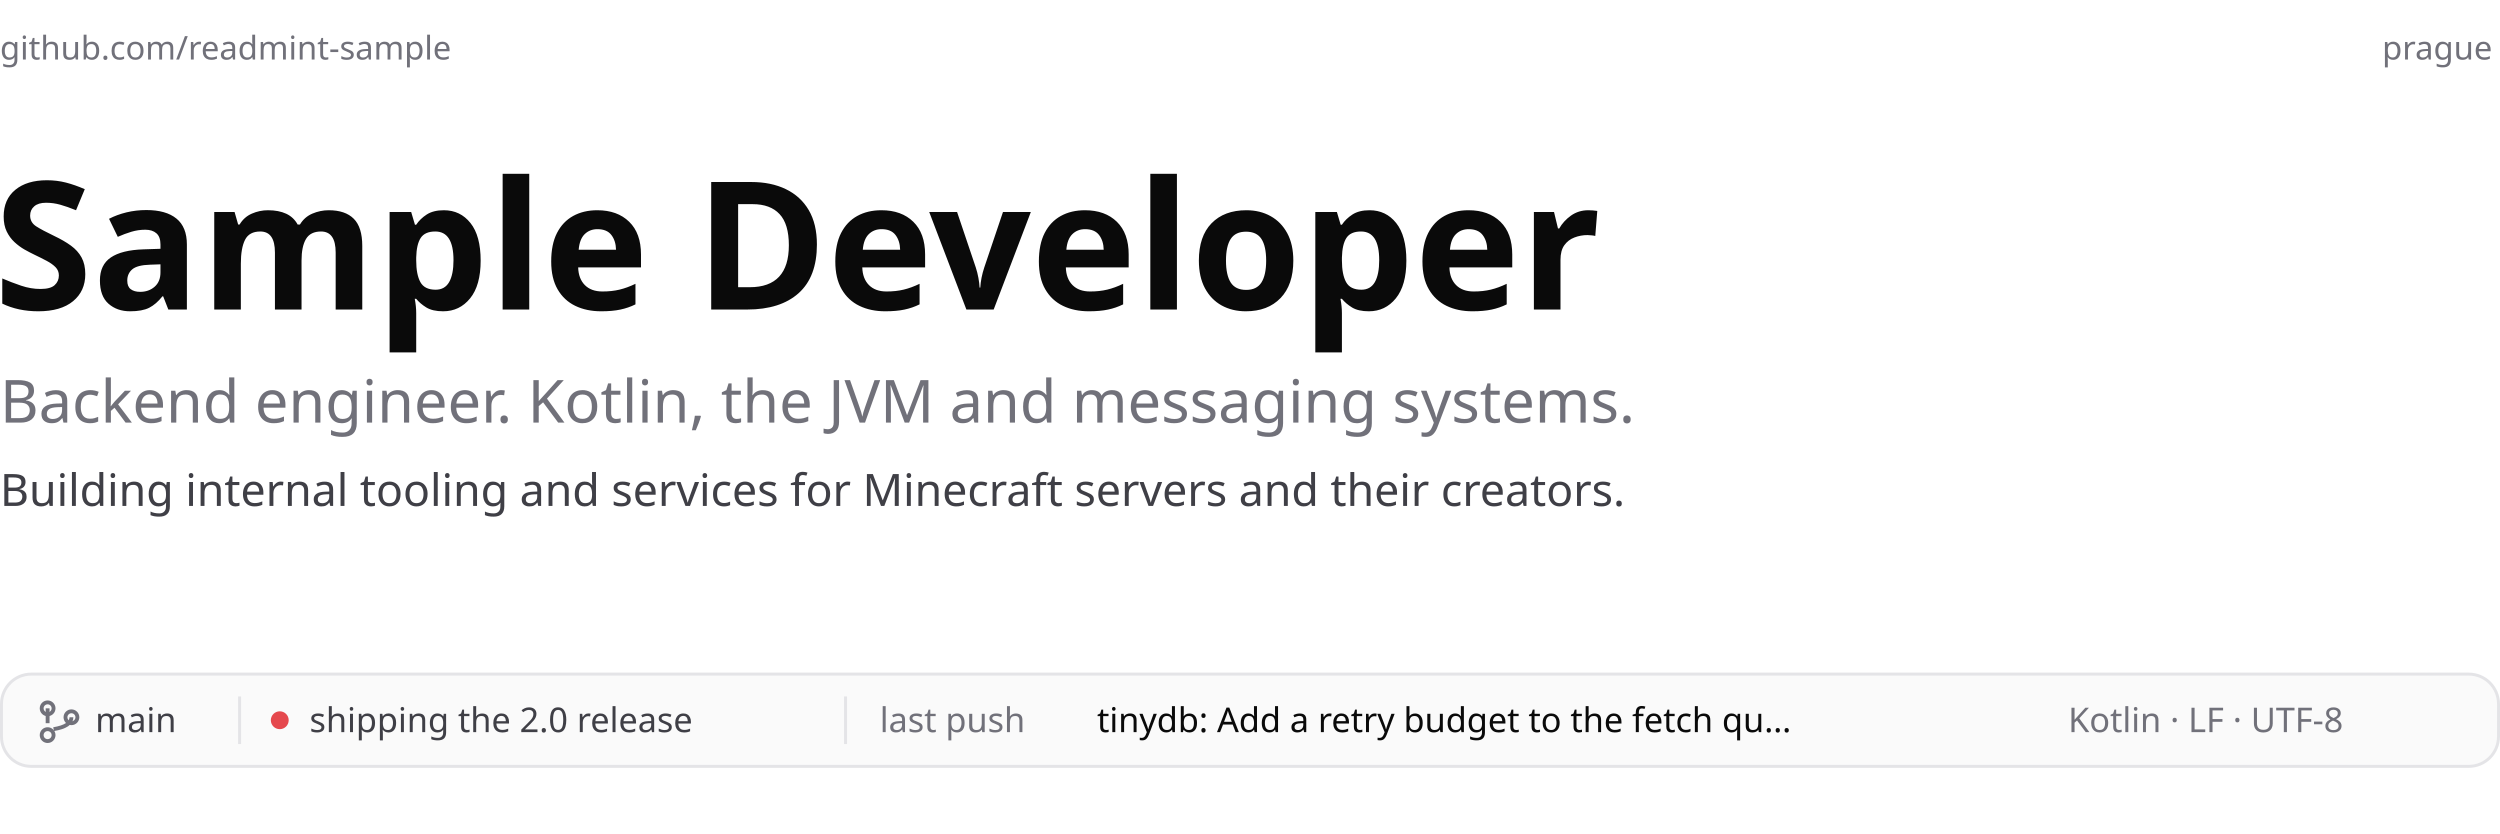
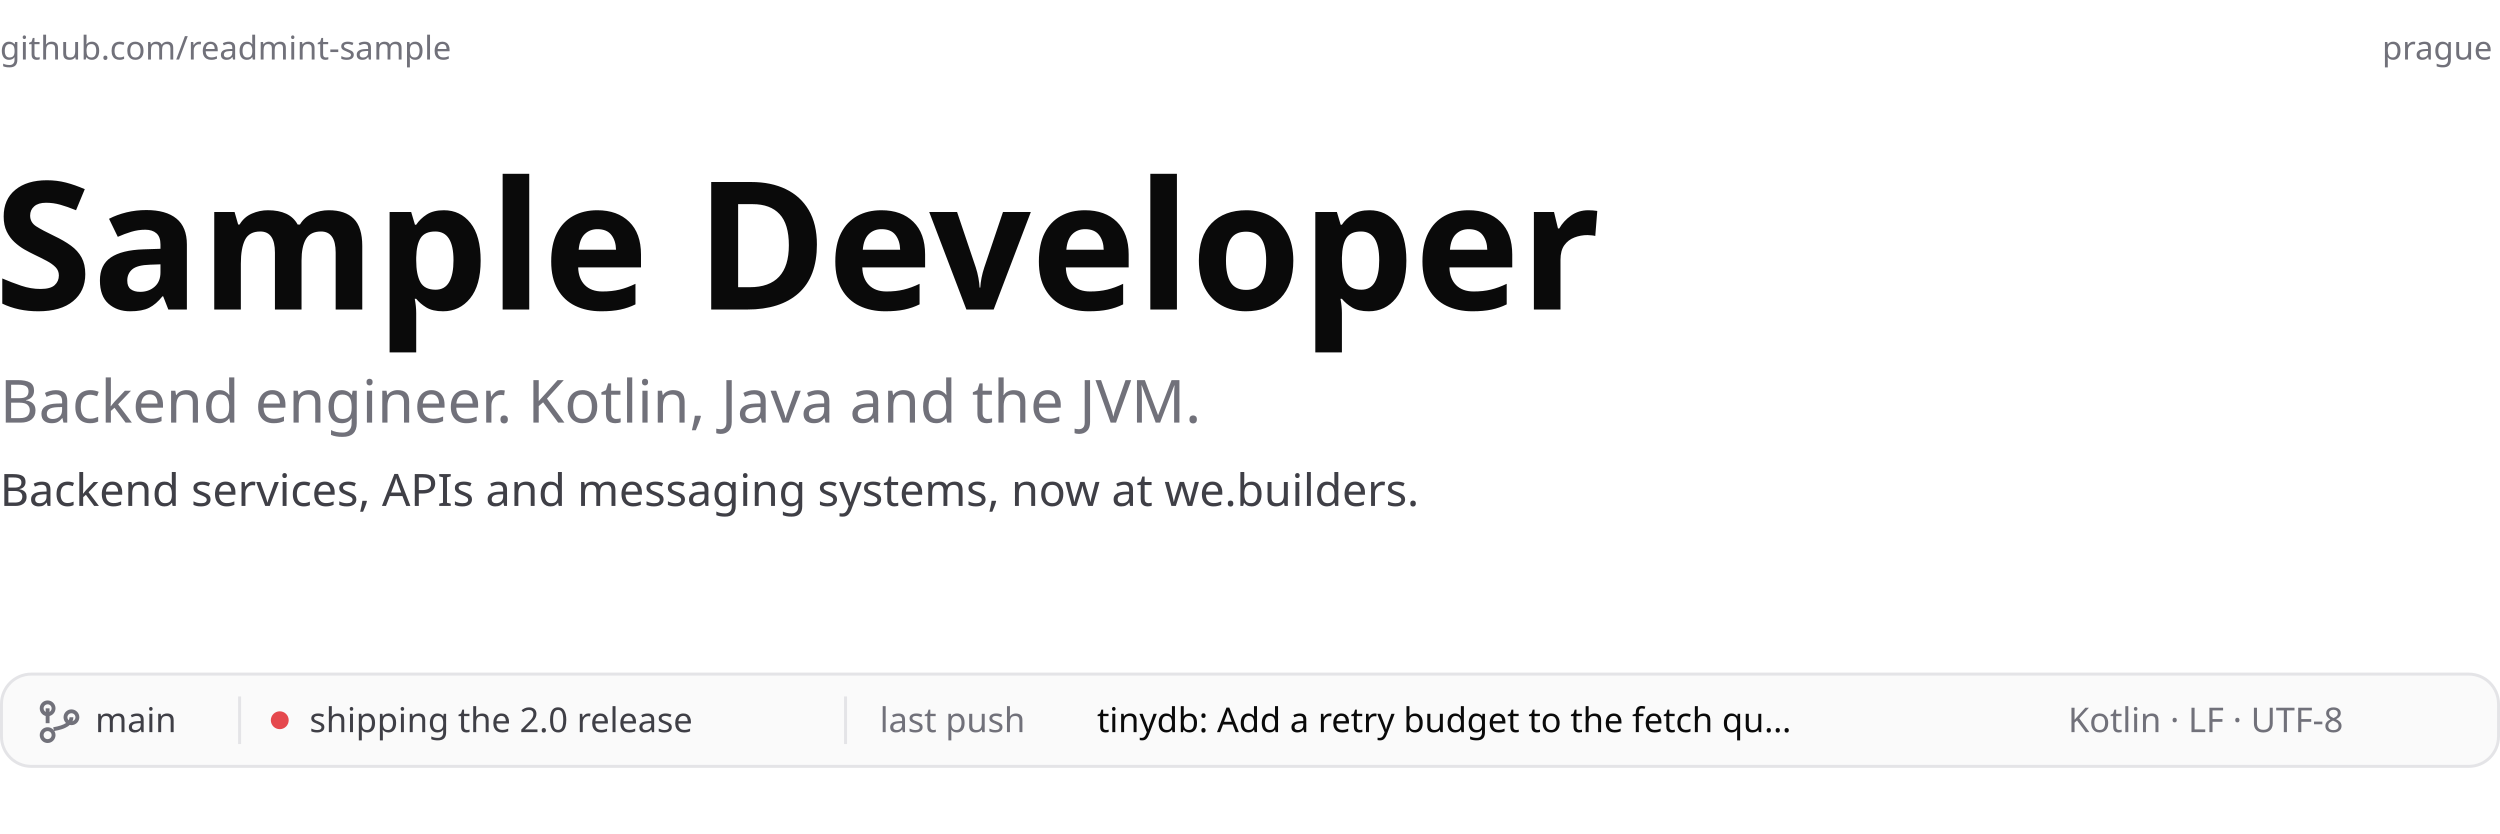
<svg xmlns="http://www.w3.org/2000/svg" width="840" height="280" viewBox="0 0 840 280" role="img">
  <defs>
-     <style>@font-face{font-family:"Geist Mono";src:url(data:font/woff;sha256=256a6d40f751c1e8be4cc71a8a852e92831cea225a56353f99bccb92a3d000cc);font-weight:400;font-style:normal}@font-face{font-family:"Geist";src:url(data:font/woff;sha256=76f0a23ba5fd5ee399a39dca06c208c2f81f7c4bebc1478fa97136f997605855);font-weight:600;font-style:normal}@font-face{font-family:"Geist";src:url(data:font/woff;sha256=5a090e232d8d651e76f94bedd18665bdc041356cc1381030ea13feecc79f3011);font-weight:400;font-style:normal}</style>
+     <style>@font-face{font-family:"Geist Mono";src:url(data:font/woff;sha256=256a6d40f751c1e8be4cc71a8a852e92831cea225a56353f99bccb92a3d000cc);font-weight:400;font-style:normal}@font-face{font-family:"Geist";src:url(data:font/woff;sha256=76f0a23ba5fd5ee399a39dca06c208c2f81f7c4bebc1478fa97136f997605855);font-weight:600;font-style:normal}@font-face{font-family:"Geist";src:url(data:font/woff;sha256=660986c9d92501b26d6ccb0ae14baa15ae6437df824ebb97d232b49d4e2ece09);font-weight:400;font-style:normal}</style>
    <clipPath id="id0">
      <rect width="840" height="30" />
    </clipPath>
    <clipPath id="id1">
      <rect width="840" height="26" />
    </clipPath>
    <clipPath id="id2">
      <rect width="900" height="18.4" />
    </clipPath>
  </defs>
  <g>
    <text xml:space="preserve" text-rendering="geometricPrecision" font-family="'Geist Mono'" font-weight="400" font-size="11" fill="#71717a">
      <tspan x="0 6.6 13.2 19.8 26.4 33 39.6 46.2 52.8 59.4 66 72.6 79.2 85.8 92.4 99 105.6 112.2 118.8 125.4 132 138.6 145.2 151.8 158.4 165" y="20">github.com/readmint-sample</tspan>
    </text>
    <text xml:space="preserve" text-rendering="geometricPrecision" font-family="'Geist Mono'" font-weight="400" font-size="11" fill="#71717a">
      <tspan x="800.4 807 813.6 820.2 826.8 833.4" y="20">prague</tspan>
    </text>
    <text xml:space="preserve" text-rendering="geometricPrecision" font-family="'Geist'" font-weight="600" font-size="60" fill="#0a0a0a">
      <tspan x="-2 36.28 68.86 119.32 154.18 169.42 202.78 214.84 255.76 287.44 318.7 351.76 367 400.48 435.04 467.8" y="104">Sample Developer</tspan>
    </text>
    <g transform="translate(0 120)" clip-path="url(#id0)">
      <g transform="translate(0 -120)">
        <text xml:space="preserve" text-rendering="geometricPrecision" font-family="'Geist'" font-weight="400" font-size="20" fill="#71717a">
-           <tspan x="0 13.24 23.94 34.46 45.06 55.88 67.06 78.76 83.56 94.38 105.56 116.94 121.74 132.92 143.74 154.56 160.74 164.56 169.36 181.04 191.7 199.34 204.32 209.12 220.54 224.36 229.16 236.48 247.66 258.68 263.48 275.22 287.92 305.26 310.06 320.8 331.98 343.68 348.48 365.58 376.4 386.4 396.68 407.38 418.76 423.56 434.74 446.42 451.22 460.92 470.94 480.54 487.86 498.68 515.78 525.98" y="142">Backend engineer. Kotlin, the JVM and messaging systems.</tspan>
+           <tspan x="0 13.24 23.94 34.46 45.06 55.88 67.06 78.76 83.56 94.38 105.56 116.94 121.74 132.92 143.74 154.56 160.74 164.56 169.36 181.04 191.7 199.34 204.32 209.12 220.54 224.36 229.16 240.9 251.24 261.32 272.14 276.94 287.68 298.86 310.56 315.36 322.68 333.86 344.88 349.68 361.42 374.12 391.46" y="142">Backend engineer. Kotlin, Java and the JVM.</tspan>
        </text>
      </g>
    </g>
    <g transform="translate(0 152)" clip-path="url(#id1)">
      <g transform="translate(0 -152)">
        <text xml:space="preserve" text-rendering="geometricPrecision" font-family="'Geist'" font-weight="400" font-size="15" fill="#3f3f46">
-           <tspan x="0 10.02 18.42 21.93 25.845 34.47 38.22 46.755 55.665 59.415 63.165 71.28 76.92 85.185 90.27 98.835 106.95 110.955 114.705 120.345 128.79 137.31 141.195 144.945 153.48 162.39 166.14 174.345 182.88 191.805 195.555 203.205 211.47 216.78 224.67 228.18 236.22 244.485 252.285 256.035 261.3 269.745 275.43 279.18 292.035 295.785 304.32 312.585 320.625 325.71 333.765 339.09 344.97 348.72 356.37 364.635 369.945 377.595 385.86 390.945 398.745 402.495 410.7 419.235 428.16 431.91 437.55 446.085 454.35 458.1 463.785 467.535 475.575 480.66 489.135 496.65 502.29 510.735 515.82 523.62" y="170">Building internal tooling and services for Minecraft servers and their creators.</tspan>
+           <tspan x="0 10.08 18.255 26.295 34.395 42.66 51.195 60.12 63.87 71.52 79.785 85.095 92.985 96.495 104.535 112.8 120.6 123.615 127.365 137.085 146.535 150.435 158.235 161.985 170.19 178.725 187.65 191.4 204.375 212.64 220.29 228.15 236.325 245.01 248.76 257.295 266.205 269.955 277.38 285.045 292.395 298.035 306.3 319.275 327.075 330.09 333.84 342.375 350.595 362.88 366.63 374.145 380.025 383.775 395.67 404.085 407.1 415.875 424.275 427.785 431.7 440.475 448.74 453.825 461.625" y="170">Backend services, APIs and messaging systems, now at we.builders.</tspan>
        </text>
      </g>
    </g>
    <rect x="0.5" y="226.5" width="839" height="31" rx="10" fill="#fafafa" stroke="#e4e4e7" stroke-width="1" />
    <ellipse cx="16" cy="238" rx="2" ry="2" fill="none" stroke="#71717a" stroke-width="1.3" />
    <ellipse cx="16" cy="247" rx="2" ry="2" fill="none" stroke="#71717a" stroke-width="1.3" />
    <ellipse cx="24" cy="241" rx="2" ry="2" fill="none" stroke="#71717a" stroke-width="1.3" />
    <path d="M16 238 v5 M24 241 q0 3 -6 4" fill="none" stroke="#71717a" stroke-width="1.3" />
    <text xml:space="preserve" text-rendering="geometricPrecision" font-family="'Geist Mono'" font-weight="400" font-size="11.5" fill="#3f3f46">
      <tspan x="32 38.9 45.8 52.7" y="246.001">main</tspan>
    </text>
    <rect x="80" y="234" width="1" height="16" fill="#e4e4e7" />
    <g>
      <g>
        <ellipse cx="94" cy="242" rx="3" ry="3" fill="#e5484d" />
        <g transform="translate(94 242)">
          <g transform="scale(1)">
            <ellipse cx="0" cy="0" rx="3" ry="3" fill="none" stroke="#e5484d" stroke-width="0.6" opacity="0" />
          </g>
        </g>
        <text xml:space="preserve" text-rendering="geometricPrecision" font-family="'Geist Mono'" font-weight="400" font-size="11.5" fill="#3f3f46">
          <tspan x="104 110.9 117.8 124.7 131.6 138.5 145.4 152.3 159.2 166.1 173 179.9 186.8 193.7 200.6 207.5 214.4 221.3 228.2 235.1 242 248.9 255.8 262.7" y="246.001">shipping the 2.0 release</tspan>
        </text>
      </g>
      <g transform="translate(283.6 0)">
        <g>
          <g>
            <rect x="0" y="234" width="1" height="16" fill="#e4e4e7" />
            <text xml:space="preserve" text-rendering="geometricPrecision" font-family="'Geist Mono'" font-weight="400" font-size="11.5" fill="#71717a">
              <tspan x="12 18.9 25.8 32.7 39.6 46.5 53.4 60.3 67.2" y="246.001">last push</tspan>
            </text>
            <g transform="translate(85 0)">
              <g>
                <g transform="translate(0 0)">
                  <g transform="translate(0 232.718)" clip-path="url(#id2)">
                    <g transform="translate(0 0)">
                      <g>
                        <text xml:space="preserve" text-rendering="geometricPrecision" font-family="'Geist Mono'" font-weight="400" font-size="11.5" fill="#0a0a0a">
                          <tspan x="0 6.9 13.8 20.7 27.6 34.5 41.4 48.3 55.2 62.1 69 75.9 82.8 89.7 96.6 103.5 110.4 117.3 124.2 131.1 138 144.9 151.8 158.7 165.6 172.5 179.4 186.3 193.2 200.1 207 213.9 220.8 227.7 234.6 241.5 248.4 255.3 262.2 269.1 276 282.9 289.8" y="13.282">tinydb: Add a retry budget to the fetch qu…</tspan>
                        </text>
                      </g>
                    </g>
                  </g>
                </g>
                <g>
                  <text xml:space="preserve" text-rendering="geometricPrecision" font-family="'Geist Mono'" font-weight="400" font-size="11.5" fill="#0a0a0a" opacity="0">
                    <tspan x="0 6.9 13.8 20.7 27.6 34.5 41.4 48.3 55.2 62.1 69 75.9 82.8 89.7 96.6 103.5 110.4 117.3 124.2 131.1 138 144.9 151.8 158.7 165.6 172.5 179.4 186.3 193.2 200.1 207 213.9 220.8 227.7 234.6 241.5 248.4 255.3 262.2 269.1 276 282.9 289.8" y="246.001">tinydb: Add a retry budget to the fetch qu…</tspan>
                  </text>
                  <g transform="translate(296.7 0)">
                    <g transform="translate(0 0)">
                      <g>
                        <rect x="2" y="236.57" width="1.6" height="11.73" fill="#e5484d" opacity="0" />
                      </g>
                    </g>
                  </g>
                </g>
              </g>
            </g>
          </g>
        </g>
      </g>
    </g>
    <text xml:space="preserve" text-rendering="geometricPrecision" font-family="'Geist Mono'" font-weight="400" font-size="11.5" fill="#71717a">
      <tspan x="694.9 701.8 708.7 715.6 722.5 729.4 736.3 743.2 750.1 757 763.9 770.8 777.7 784.6 791.5 798.4 805.3 812.2 819.1" y="246.001">Kotlin · LF · UTF-8</tspan>
    </text>
  </g>
</svg>
